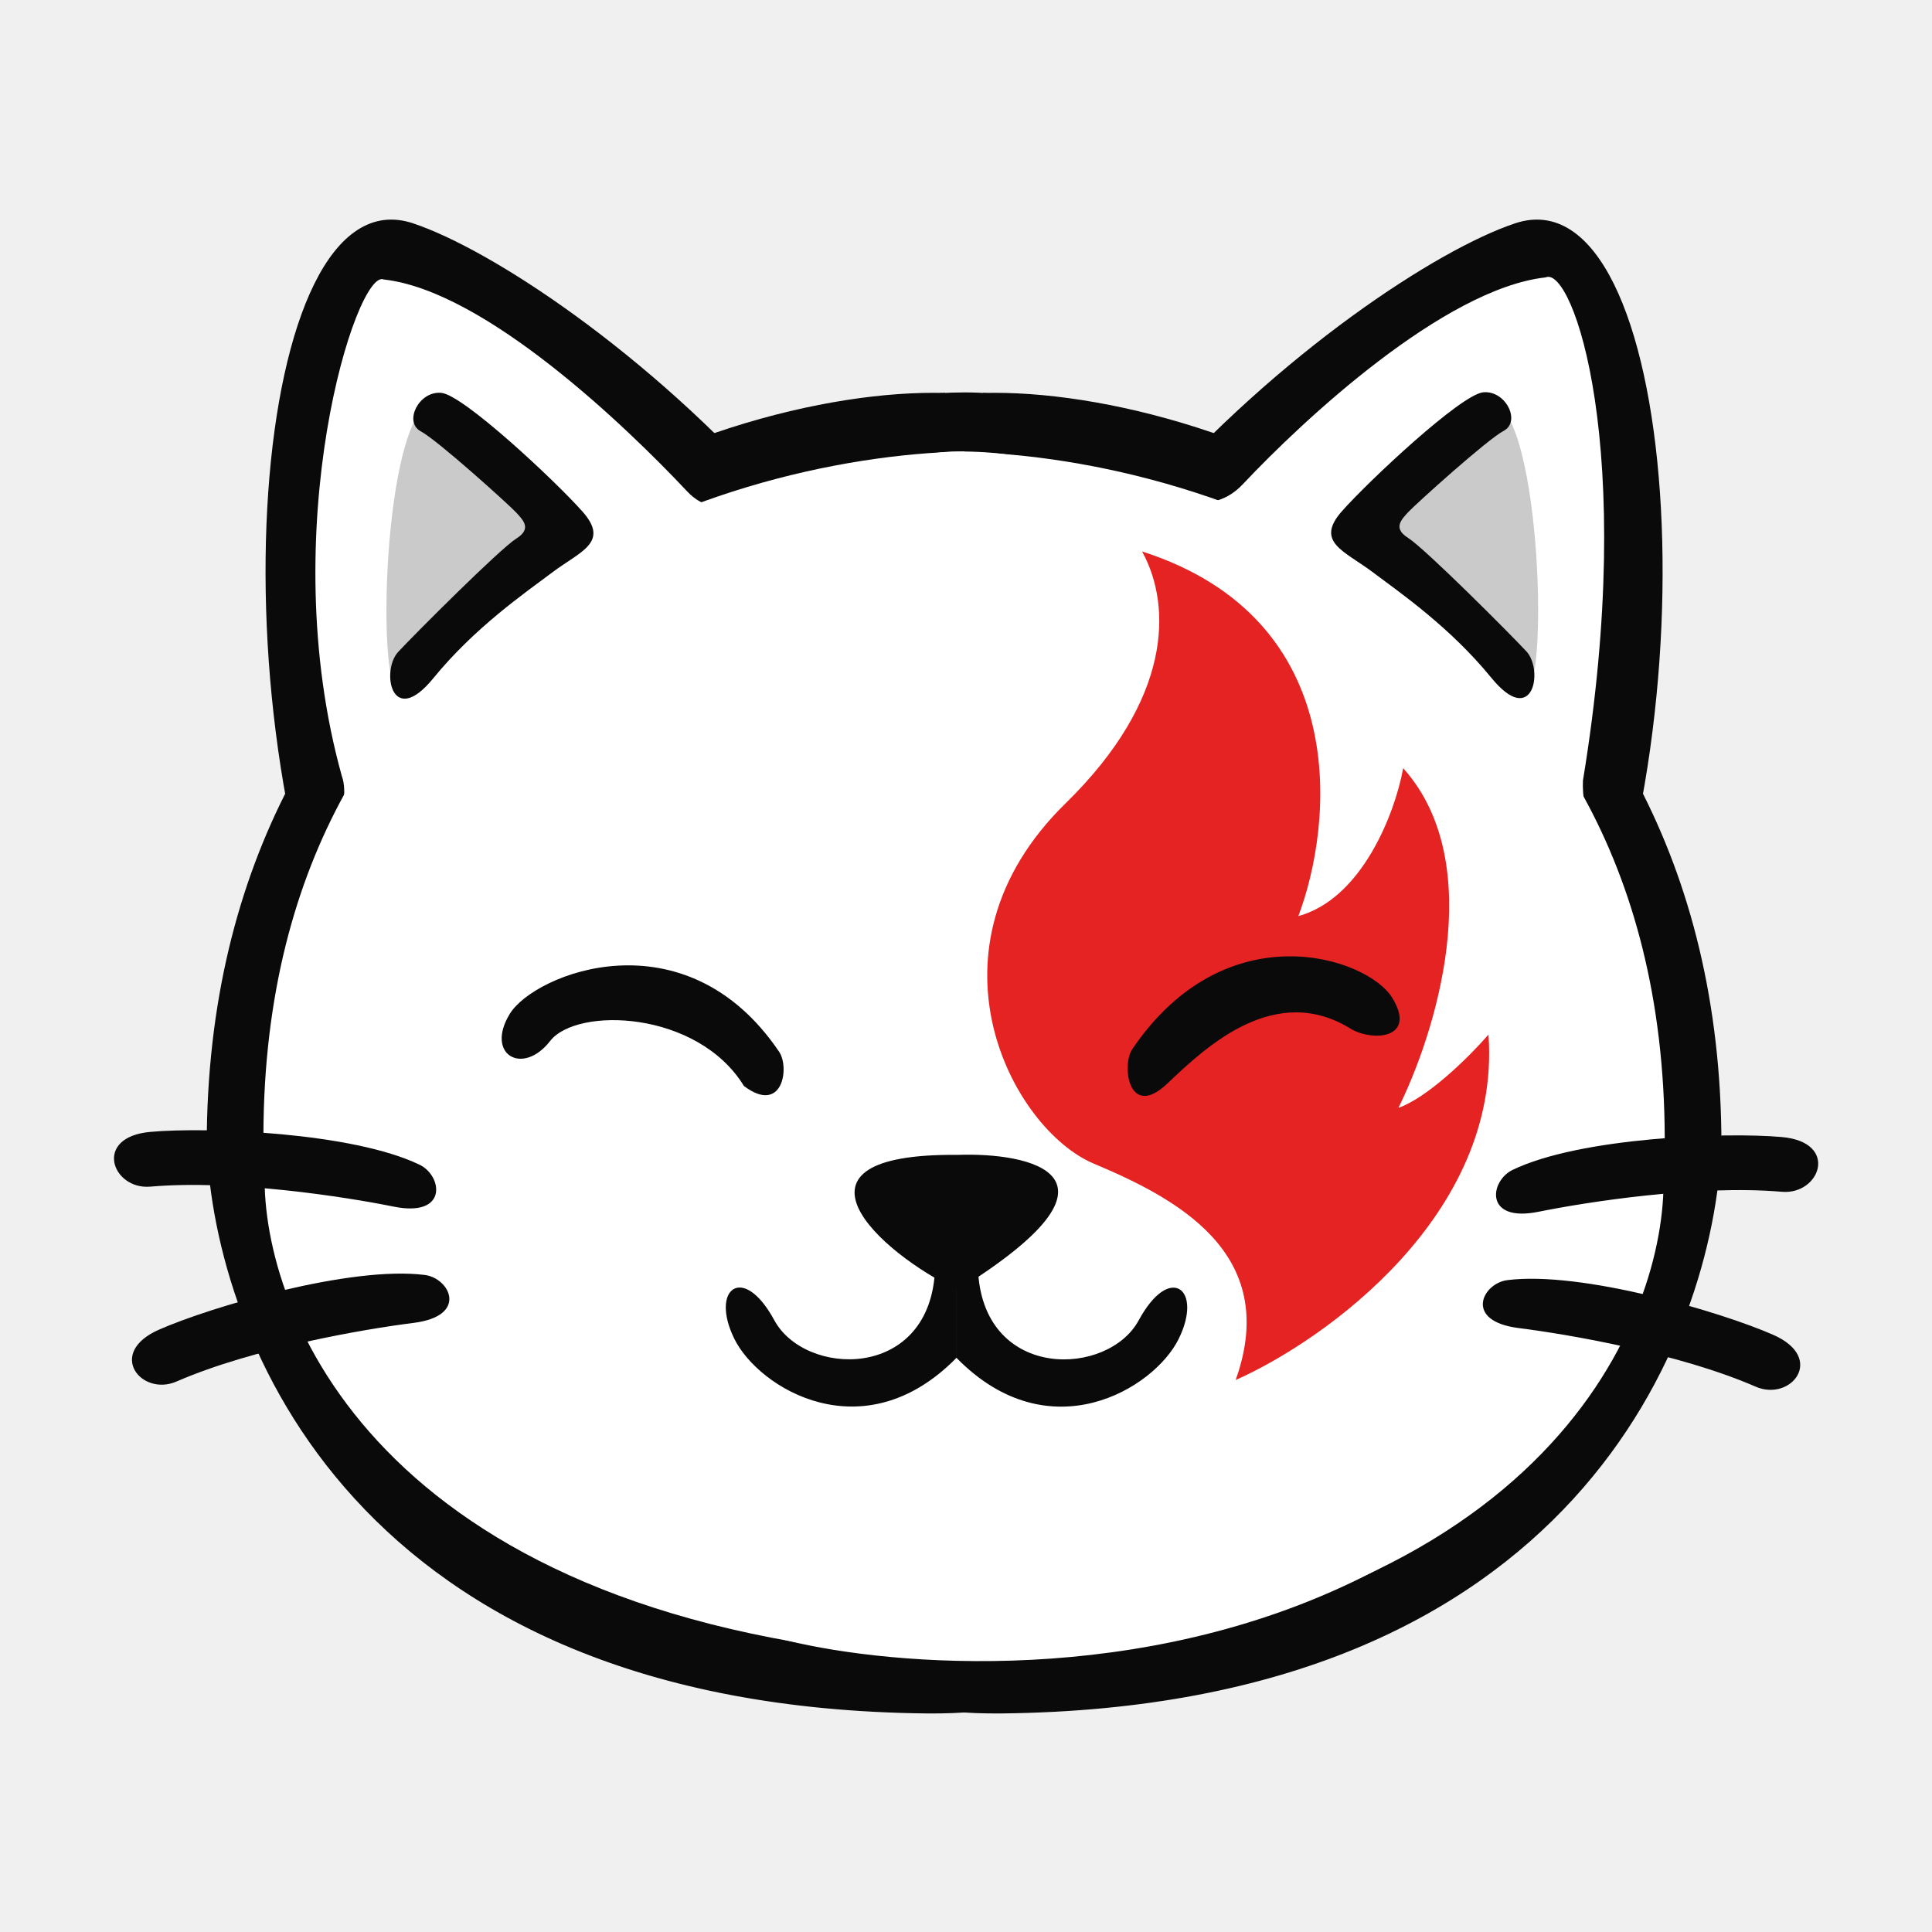
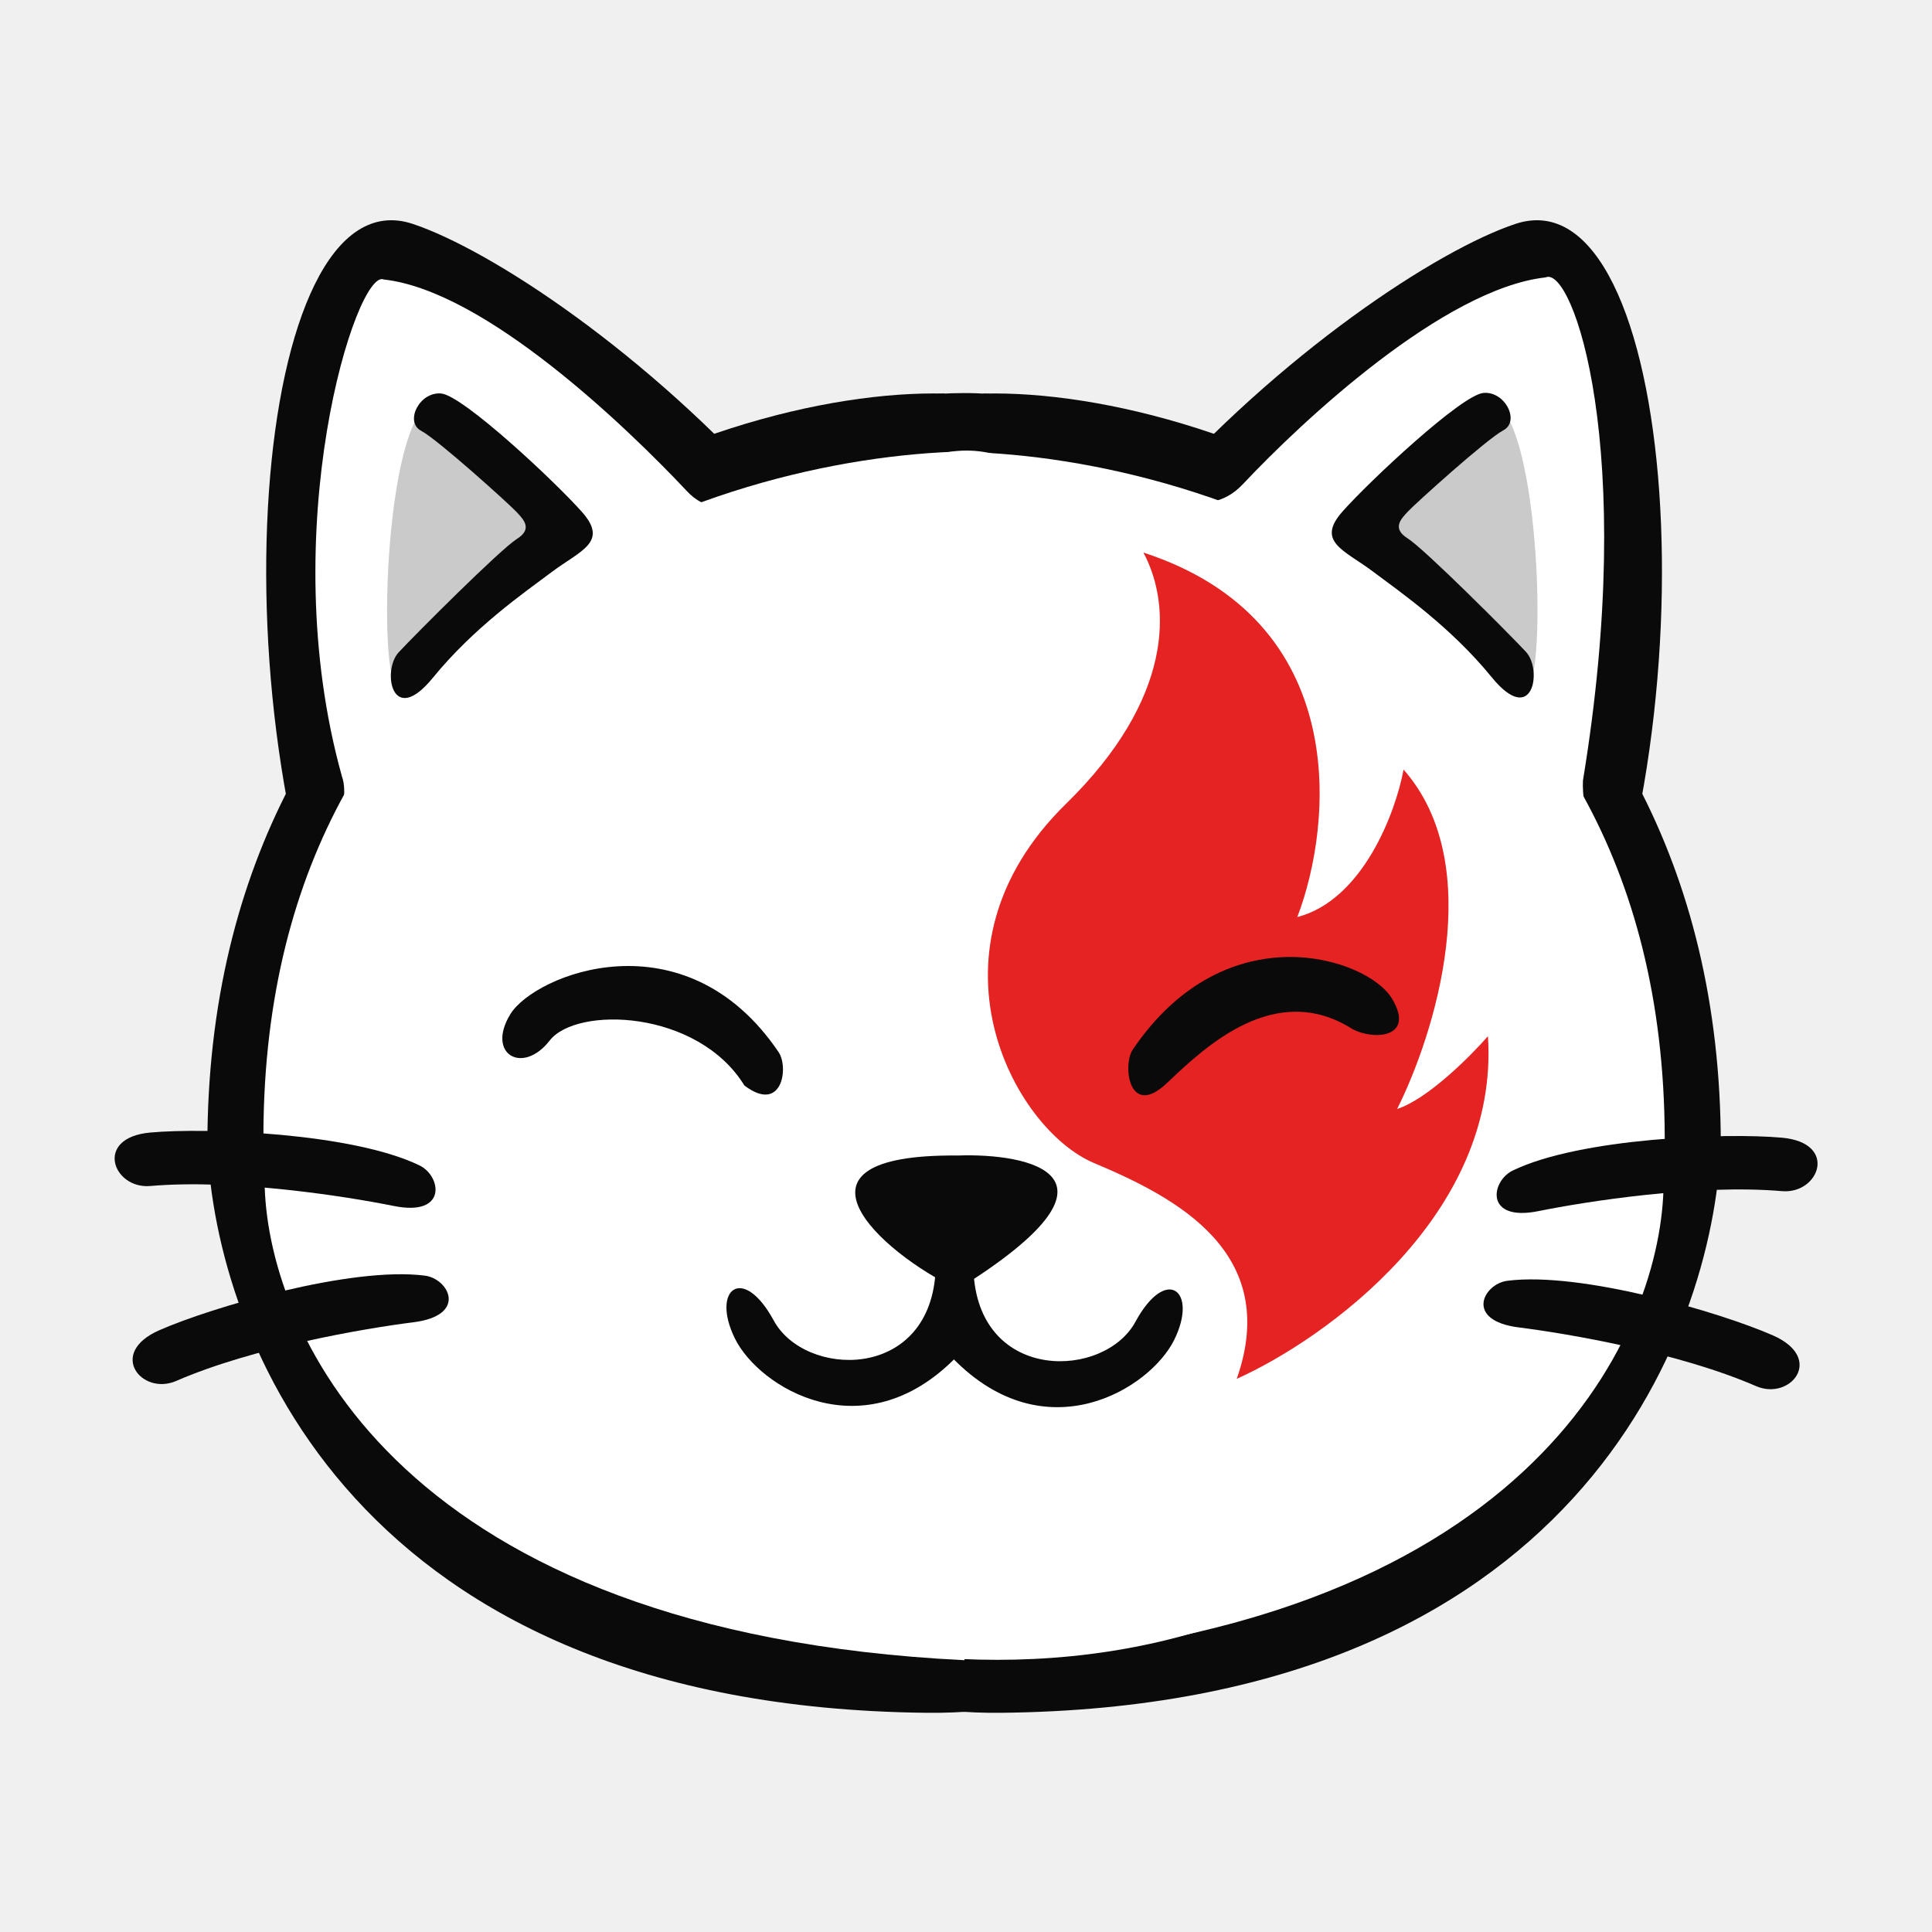
- <svg xmlns="http://www.w3.org/2000/svg" width="1500" height="1500" viewBox="0 0 1500 1500" fill="none">
-   <path d="M1336.02 889.274C1336.02 445.731 944.291 300.901 763.579 305.589C578.305 650.177 333.098 1334.63 777.756 1329.81C1222.41 1324.99 1329.83 1037.29 1336.02 889.274Z" fill="#0A0A0A" stroke="#0A0A0A" />
-   <path fill-rule="evenodd" clip-rule="evenodd" d="M1176.5 173.858C1055.5 214.189 689.355 493.673 726.004 819.86C762.653 1146.05 1077.5 1120.34 1218.5 798.341C1334.5 562.853 1302.5 131.86 1176.5 173.858Z" fill="#0A0A0A" stroke="#0A0A0A" />
-   <path d="M896.504 375.87C909.171 386.703 940.604 401.87 965.004 375.87C1011.67 326.203 1121.2 224.17 1200 215.37C1221 205.87 1271.4 348.4 1229 606C1228.41 616.55 1230.87 637.124 1237.18 643.574C1238.13 644.178 1239.07 644.777 1240 645.37C1238.99 645.08 1238.05 644.46 1237.18 643.574C1117.82 567.533 886.98 410.396 896.504 375.87Z" fill="white" />
-   <path d="M1291.49 924.335C1314.47 473.623 938.904 355.078 748.247 350.894C667.213 443.285 714.482 1015.56 748.246 1291.39C1185.5 1269.89 1287.63 1038.82 1291.49 924.335Z" fill="white" />
-   <path d="M161 889.274C161 445.731 552.731 300.901 733.443 305.589C918.717 650.177 1163.92 1334.63 719.266 1329.81C274.609 1324.99 167.192 1037.29 161 889.274Z" fill="#0A0A0A" stroke="#0A0A0A" />
-   <path fill-rule="evenodd" clip-rule="evenodd" d="M320.519 173.858C441.518 214.189 807.667 493.673 771.018 819.86C734.369 1146.05 419.521 1120.34 278.521 798.341C162.521 562.853 194.518 131.86 320.519 173.858Z" fill="#0A0A0A" stroke="#0A0A0A" />
-   <path d="M205.527 921.913C182.547 471.201 557.842 354.684 748.5 350.5C829.534 442.892 782.54 1013.13 748.776 1288.97C311.517 1267.47 209.391 1036.4 205.527 921.913Z" fill="white" />
-   <path d="M600.518 373.452C587.851 384.285 557.9 407.504 533.5 381.504C486.833 331.837 376.8 225.8 298 217C277 207.5 212 411.504 265.518 602.942C269.455 613.534 266.398 634.539 259.903 641.116C258.934 641.734 257.972 642.346 257.018 642.952C258.039 642.66 259.004 642.027 259.903 641.116C379.28 565.061 610.041 407.972 600.518 373.452Z" fill="white" />
-   <path d="M1042 1231.5C868.8 1311.1 678.667 1291.33 604.5 1271.5L737 369C736.5 366 722.9 359.699 722.5 354.499C722.1 349.299 771.5 350.5 787.5 354.5L786 358.5L1076.5 1068C1137.17 1089.33 1215.2 1151.9 1042 1231.5Z" fill="white" stroke="white" />
-   <path d="M777 307C755 303.4 717.5 306 717 307.5L738 341L756.5 333L768.5 323.5C778.5 319.667 799 310.6 777 307Z" fill="#0A0A0A" stroke="#0A0A0A" />
-   <path d="M1383.49 924.805C1318.34 919.19 1231.62 932.791 1194.49 940.304C1152.49 948.804 1157.49 917.044 1174.49 908.805C1226.49 883.605 1339.49 879.306 1383.49 883.305C1427.49 887.304 1412.49 927.304 1383.49 924.805Z" fill="#0A0A0A" stroke="#0A0A0A" />
-   <path d="M1363.34 1076.16C1303.37 1050.08 1216.84 1035.33 1179.25 1030.62C1136.74 1025.29 1151.6 996.779 1170.34 994.389C1227.66 987.075 1336.13 1019.01 1376.56 1036.83C1417 1054.64 1390.03 1087.78 1363.34 1076.16Z" fill="#0A0A0A" stroke="#0A0A0A" />
-   <path d="M116.658 920.805C181.811 915.19 268.533 928.791 305.658 936.304C347.659 944.804 342.658 913.044 325.658 904.805C273.658 879.605 160.658 875.306 116.658 879.305C72.658 883.304 87.659 923.304 116.658 920.805Z" fill="#0A0A0A" stroke="#0A0A0A" />
-   <path d="M136.812 1072.16C196.778 1046.08 283.312 1031.33 320.896 1026.62C363.415 1021.29 348.553 992.779 329.814 990.389C272.494 983.075 164.017 1015.01 123.586 1032.83C83.155 1050.64 110.121 1083.78 136.812 1072.16Z" fill="#0A0A0A" stroke="#0A0A0A" />
-   <path d="M340 312.497C373.073 316.531 405.219 385.572 432.219 422.739C392.719 424.738 327 538 309.5 535C292 532 299 307.497 340 312.497Z" fill="#CACACA" stroke="#CACACA" />
-   <path d="M428.5 444.003C406.5 460.503 368.107 486.999 336.054 526.251C304 565.503 296.5 520.503 309.5 506.503C322.5 492.503 388.439 426.503 401.219 418.503C414 410.503 406.219 403.167 401.219 397.667C396.219 392.167 340 341.322 327 334.482C314 327.642 325.5 303.995 342.5 305.495C359.5 306.995 431.334 374.251 452 397.667C472.666 421.083 450.5 427.503 428.5 444.003Z" fill="#0A0A0A" stroke="#0A0A0A" />
-   <path d="M1154.23 312.071C1121.16 316.104 1089.01 385.145 1062.01 422.312C1101.51 424.312 1167.23 537.573 1184.73 534.573C1202.23 531.573 1195.23 307.071 1154.23 312.071Z" fill="#CACACA" stroke="#CACACA" />
-   <path d="M1065.73 443.576C1087.73 460.076 1126.12 486.573 1158.18 525.824C1190.23 565.076 1197.73 520.076 1184.73 506.076C1171.73 492.076 1105.79 426.076 1093.01 418.076C1080.23 410.076 1088.01 402.741 1093.01 397.241C1098.01 391.741 1154.23 340.895 1167.23 334.055C1180.23 327.215 1168.73 303.568 1151.73 305.068C1134.73 306.569 1062.9 373.825 1042.23 397.241C1021.56 420.657 1043.73 427.076 1065.73 443.576Z" fill="#0A0A0A" stroke="#0A0A0A" />
-   <path d="M426.741 807.899C447.741 780.899 541.741 783.899 577.966 842.807C607.241 864.899 612.591 828.809 604.466 816.807C531.761 709.411 415.241 756.398 396.241 787.399C377.241 818.4 405.741 834.899 426.741 807.899Z" fill="#0A0A0A" stroke="#0A0A0A" />
-   <path d="M743.568 1001C682.953 972.233 599.853 895.789 743.568 897.144C798.316 895.191 886.305 912.26 743.568 1001Z" fill="#0A0A0A" stroke="#0A0A0A" />
-   <path d="M884.532 1025.34C860.581 1069.5 765.021 1072.7 758.999 989C752.976 905.295 742.999 979.223 742.999 979.223V1053.91C814.869 1127.29 895.792 1077.51 914.645 1039.37C933.499 1001.23 908.482 981.181 884.532 1025.34Z" fill="#0A0A0A" stroke="#0A0A0A" />
-   <path d="M600.732 1025.26C624.683 1069.42 720.242 1072.62 726.265 988.918C732.288 905.213 742.265 979.141 742.265 979.141V1053.83C670.394 1127.21 589.472 1077.43 570.619 1039.29C551.765 1001.15 576.781 981.098 600.732 1025.26Z" fill="#0A0A0A" stroke="#0A0A0A" />
-   <path d="M1155.23 804.5C1164.43 943.3 1028.57 1039.83 960.233 1070.5C994.733 972 912.44 929.5 849.44 903C786.44 876.5 711.733 737.5 827.733 624C910.654 542.866 910.066 470.667 887.733 429C1049.73 481.8 1034.9 639.667 1007.23 712C1058.03 698.8 1083.57 630.833 1089.73 597.5C1155.33 671.9 1113.57 803.5 1084.73 861C1108.33 853.4 1141.57 820.167 1155.23 804.5Z" fill="#E42322" stroke="#E42322" />
-   <path d="M906.215 840.671L905.966 840.908C876.466 868.909 871.341 826.909 879.466 814.908C952.171 707.512 1061.47 743.907 1080.47 774.908C1099.47 805.909 1066.47 807.908 1049.97 798.908C990.134 761.015 935.772 812.616 906.215 840.671Z" fill="#0A0A0A" stroke="#0A0A0A" />
+ <svg xmlns="http://www.w3.org/2000/svg" width="150" height="150" viewBox="0 0 150 150" fill="none">
+   <path d="M133.602 88.927C133.602 44.573 94.429 30.09 76.358 30.559C57.83 65.018 33.31 133.463 77.775 132.981C122.241 132.499 132.983 103.729 133.602 88.927Z" fill="#0A0A0A" />
+   <path fill-rule="evenodd" clip-rule="evenodd" d="M117.65 17.386C105.55 21.419 68.935 49.367 72.6 81.986C76.265 114.605 107.75 112.034 121.85 79.834C133.45 56.285 130.25 13.186 117.65 17.386Z" fill="#0A0A0A" />
+   <path d="M89.65 37.587C90.917 38.67 94.06 40.187 96.5 37.587C101.167 32.62 112.12 22.417 120 21.537C122.1 20.587 127.14 34.84 122.9 60.6C122.841 61.655 123.087 63.712 123.718 64.358C123.813 64.418 123.907 64.478 124 64.537C123.899 64.508 123.805 64.446 123.718 64.358C111.782 56.753 88.698 41.04 89.65 37.587Z" fill="white" />
+   <path d="M129.149 92.433C131.447 47.362 93.891 35.508 74.825 35.089C66.722 44.328 71.448 101.556 74.825 129.139C118.55 126.989 128.763 103.882 129.149 92.433Z" fill="white" />
+   <path d="M16.1 88.927C16.1 44.573 55.273 30.09 73.344 30.559C91.872 65.018 116.392 133.463 71.927 132.981C27.461 132.499 16.719 103.729 16.1 88.927Z" fill="#0A0A0A" />
+   <path fill-rule="evenodd" clip-rule="evenodd" d="M32.052 17.386C44.152 21.419 80.766 49.367 77.102 81.986C73.437 114.605 41.952 112.034 27.852 79.834C16.252 56.285 19.452 13.186 32.052 17.386Z" fill="#0A0A0A" />
+   <path d="M20.552 92.191C18.255 47.12 55.784 35.468 74.85 35.05C82.953 44.289 78.254 101.313 74.877 128.897C31.152 126.747 20.939 103.64 20.552 92.191Z" fill="white" />
+   <path d="M60.052 37.345C58.785 38.428 55.79 40.75 53.35 38.15C48.683 33.184 37.68 22.58 29.8 21.7C27.7 20.75 21.2 41.15 26.552 60.294C26.945 61.353 26.64 63.454 25.99 64.112C25.893 64.173 25.797 64.234 25.702 64.295C25.804 64.266 25.9 64.203 25.99 64.112C37.928 56.506 61.004 40.797 60.052 37.345Z" fill="white" />
+   <path d="M102 123C85 132 67.417 128.483 60 126.5L73.7 36.9C73.65 36.6 71.54 36.52 71.5 36C71.46 35.48 75.5 34 79 36L107.65 106.8C113.717 108.933 119.32 115.04 102 123Z" fill="white" />
+   <path d="M77.7 30.7C75.5 30.34 71.75 30.6 71.7 30.75L73.8 34.1L75.65 33.3L76.85 32.35C77.85 31.967 79.9 31.06 77.7 30.7Z" fill="#0A0A0A" />
+   <path d="M138.349 92.48C131.834 91.919 123.162 93.279 119.449 94.03C115.249 94.88 115.749 91.704 117.449 90.88C122.649 88.36 133.949 87.93 138.349 88.33C142.749 88.73 141.249 92.73 138.349 92.48Z" fill="#0A0A0A" />
+   <path d="M136.334 107.616C130.337 105.008 121.684 103.533 117.925 103.062C113.674 102.529 115.16 99.678 117.034 99.439C122.766 98.707 133.613 101.901 137.656 103.683C141.7 105.464 139.003 108.778 136.334 107.616Z" fill="#0A0A0A" />
+   <path d="M11.666 92.081C18.181 91.519 26.853 92.879 30.566 93.63C34.766 94.48 34.266 91.304 32.566 90.481C27.366 87.96 16.066 87.531 11.666 87.93C7.266 88.33 8.766 92.33 11.666 92.081Z" fill="#0A0A0A" />
+   <path d="M13.681 107.216C19.678 104.608 28.331 103.133 32.09 102.662C36.342 102.129 34.855 99.278 32.981 99.039C27.249 98.308 16.402 101.501 12.359 103.283C8.315 105.064 11.012 108.378 13.681 107.216Z" fill="#0A0A0A" />
+   <path d="M34 31.25C37.307 31.653 40.522 38.557 43.222 42.274C39.272 42.474 32.7 53.8 30.95 53.5C29.2 53.2 29.9 30.75 34 31.25Z" fill="#CACACA" />
+   <path d="M42.85 44.4C40.65 46.05 36.811 48.7 33.606 52.625C30.4 56.55 29.65 52.05 30.95 50.65C32.25 49.25 38.844 42.65 40.122 41.85C41.4 41.05 40.622 40.317 40.122 39.767C39.622 39.217 34 34.132 32.7 33.448C31.4 32.764 32.55 30.4 34.25 30.55C35.95 30.7 43.134 37.425 45.2 39.767C47.267 42.108 45.05 42.75 42.85 44.4Z" fill="#0A0A0A" />
+   <path d="M115.423 31.207C112.116 31.61 108.901 38.515 106.201 42.231C110.151 42.431 116.723 53.757 118.473 53.457C120.223 53.157 119.523 30.707 115.423 31.207Z" fill="#CACACA" />
+   <path d="M106.573 44.358C108.773 46.008 112.612 48.657 115.818 52.582C119.023 56.508 119.773 52.008 118.473 50.608C117.173 49.208 110.579 42.608 109.301 41.808C108.023 41.008 108.801 40.274 109.301 39.724C109.801 39.174 115.423 34.09 116.723 33.406C118.023 32.721 116.873 30.357 115.173 30.507C113.473 30.657 106.29 37.383 104.223 39.724C102.156 42.066 104.373 42.708 106.573 44.358Z" fill="#0A0A0A" />
+   <path d="M42.674 80.79C44.774 78.09 54.174 78.39 57.797 84.281C60.724 86.49 61.259 82.881 60.447 81.681C53.176 70.941 41.524 75.64 39.624 78.74C37.724 81.84 40.574 83.49 42.674 80.79Z" fill="#0A0A0A" />
+   <path d="M74.357 100.1C68.295 97.223 59.985 89.579 74.357 89.714C79.832 89.519 88.63 91.226 74.357 100.1Z" fill="#0A0A0A" />
+   <path d="M88.153 102.626C85.758 107.042 76.202 107.362 75.6 98.992C74.998 90.621 74 98.014 74 98.014V105.483C81.187 112.821 89.279 107.843 91.165 104.029C93.05 100.215 90.548 98.21 88.153 102.626Z" fill="#0A0A0A" />
+   <path d="M60.073 102.526C62.468 106.942 72.024 107.262 72.626 98.892C73.229 90.521 74.226 97.914 74.226 97.914V105.383C67.039 112.721 58.947 107.743 57.062 103.929C55.176 100.115 57.678 98.11 60.073 102.526Z" fill="#0A0A0A" />
+   <path d="M115.523 80.45C116.443 94.33 102.857 103.983 96.023 107.05C99.474 97.2 91.244 92.95 84.944 90.3C78.644 87.65 71.174 73.75 82.773 62.4C91.066 54.286 91.007 47.067 88.773 42.9C104.973 48.18 103.49 63.967 100.723 71.2C105.803 69.88 108.357 63.083 108.973 59.75C115.533 67.19 111.357 80.35 108.473 86.1C110.833 85.34 114.157 82.017 115.523 80.45Z" fill="#E42322" />
+   <path d="M90.622 84.067L90.597 84.091C87.647 86.891 87.134 82.691 87.947 81.491C95.217 70.751 106.147 74.391 108.047 77.491C109.947 80.591 106.647 80.791 104.997 79.891C99.013 76.102 93.577 81.262 90.622 84.067Z" fill="#0A0A0A" />
</svg>
